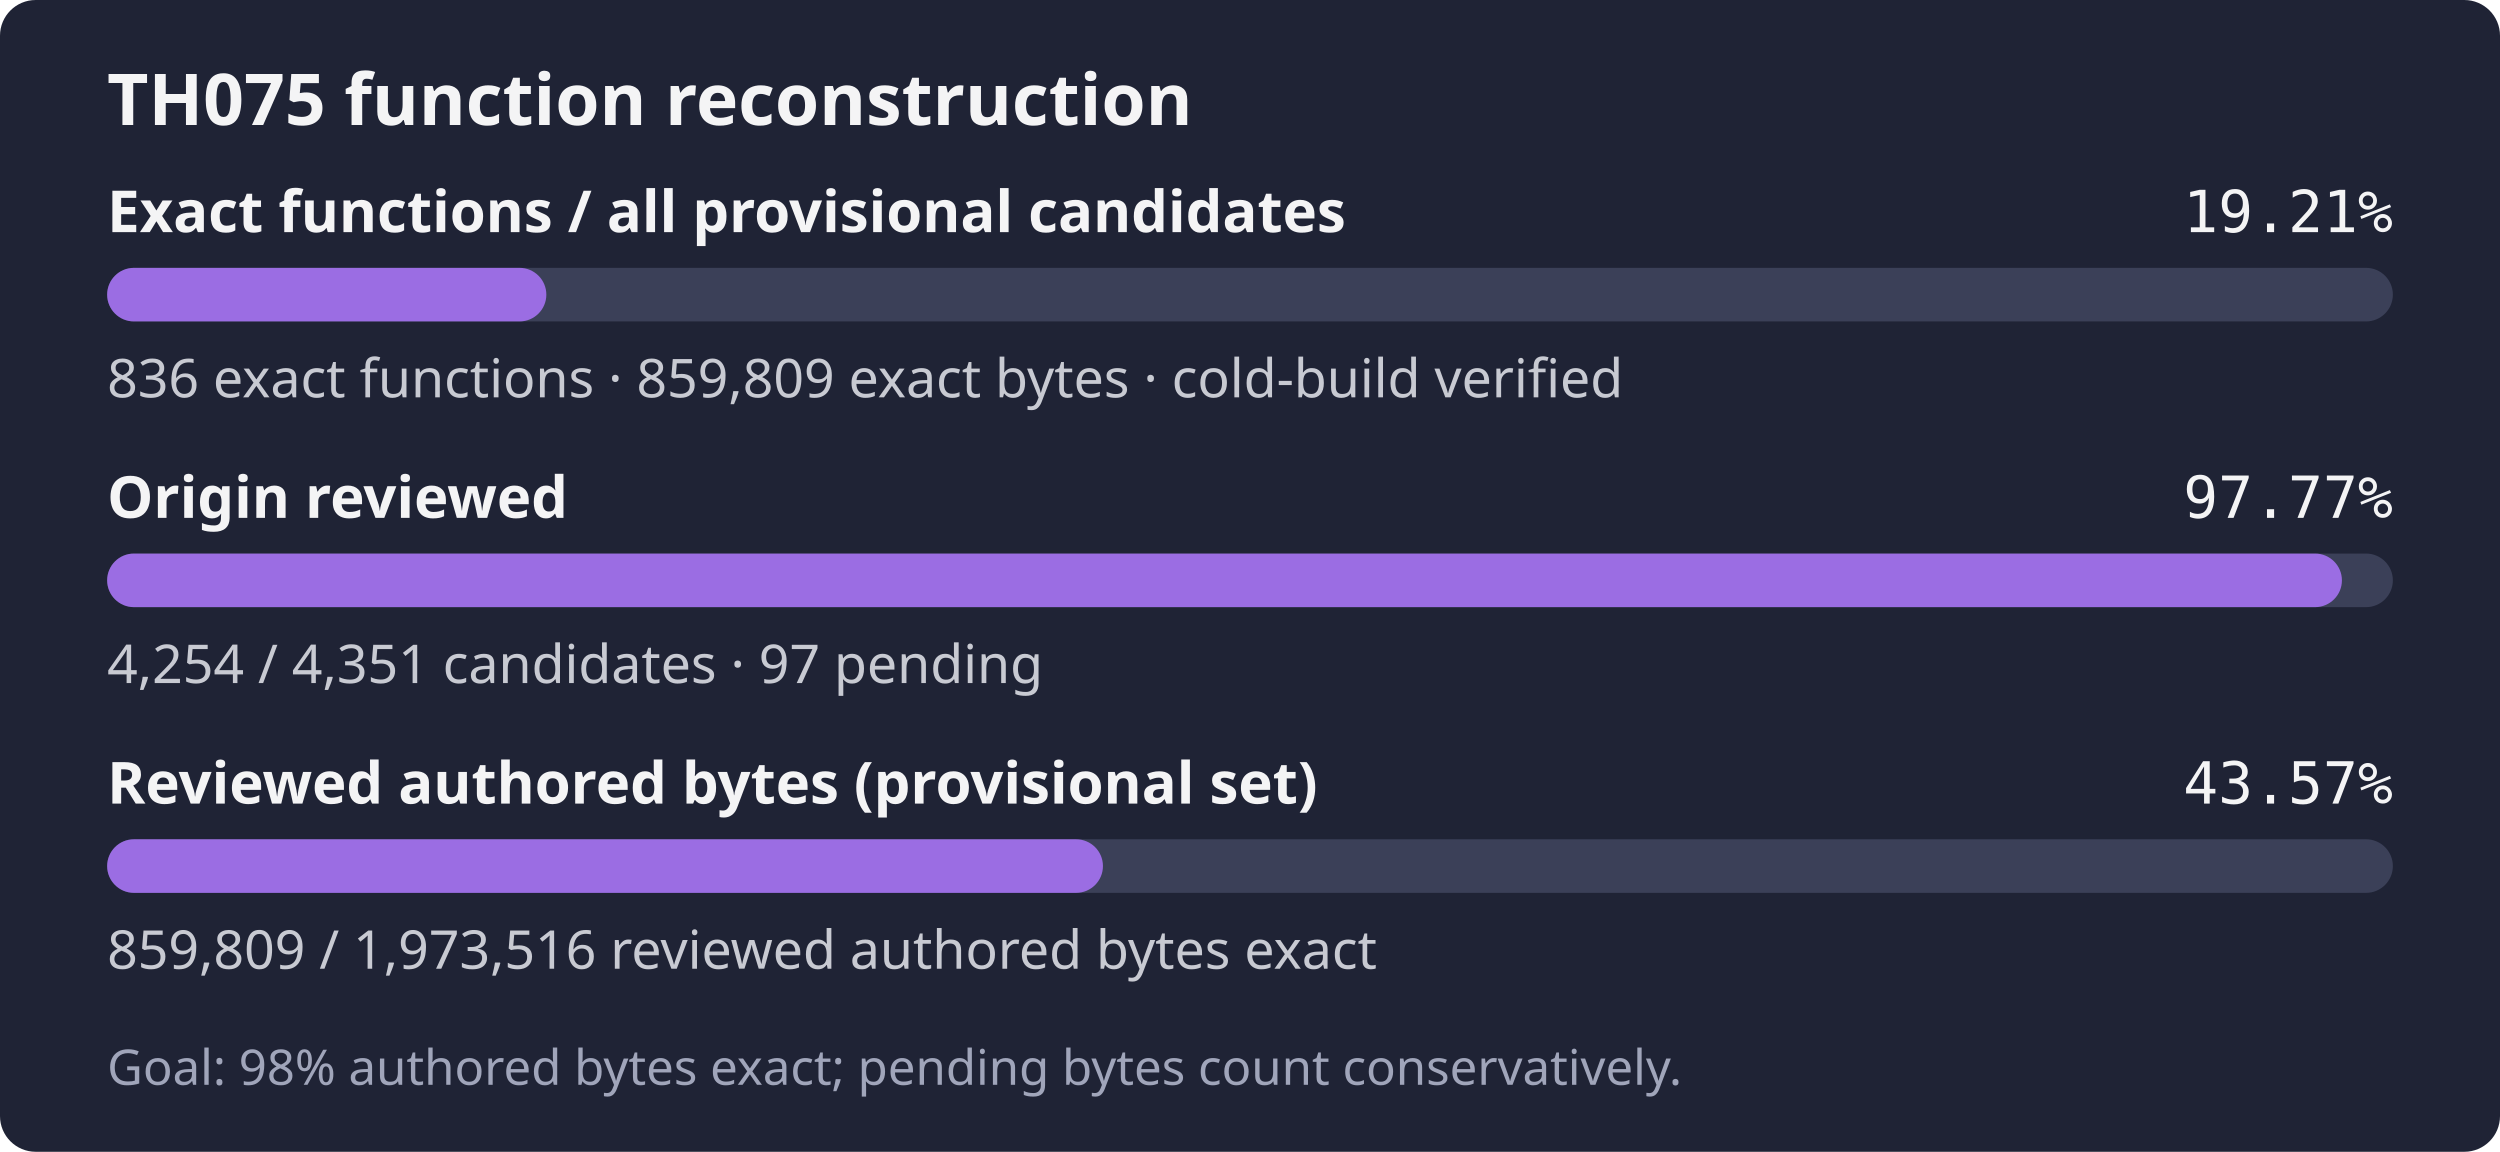
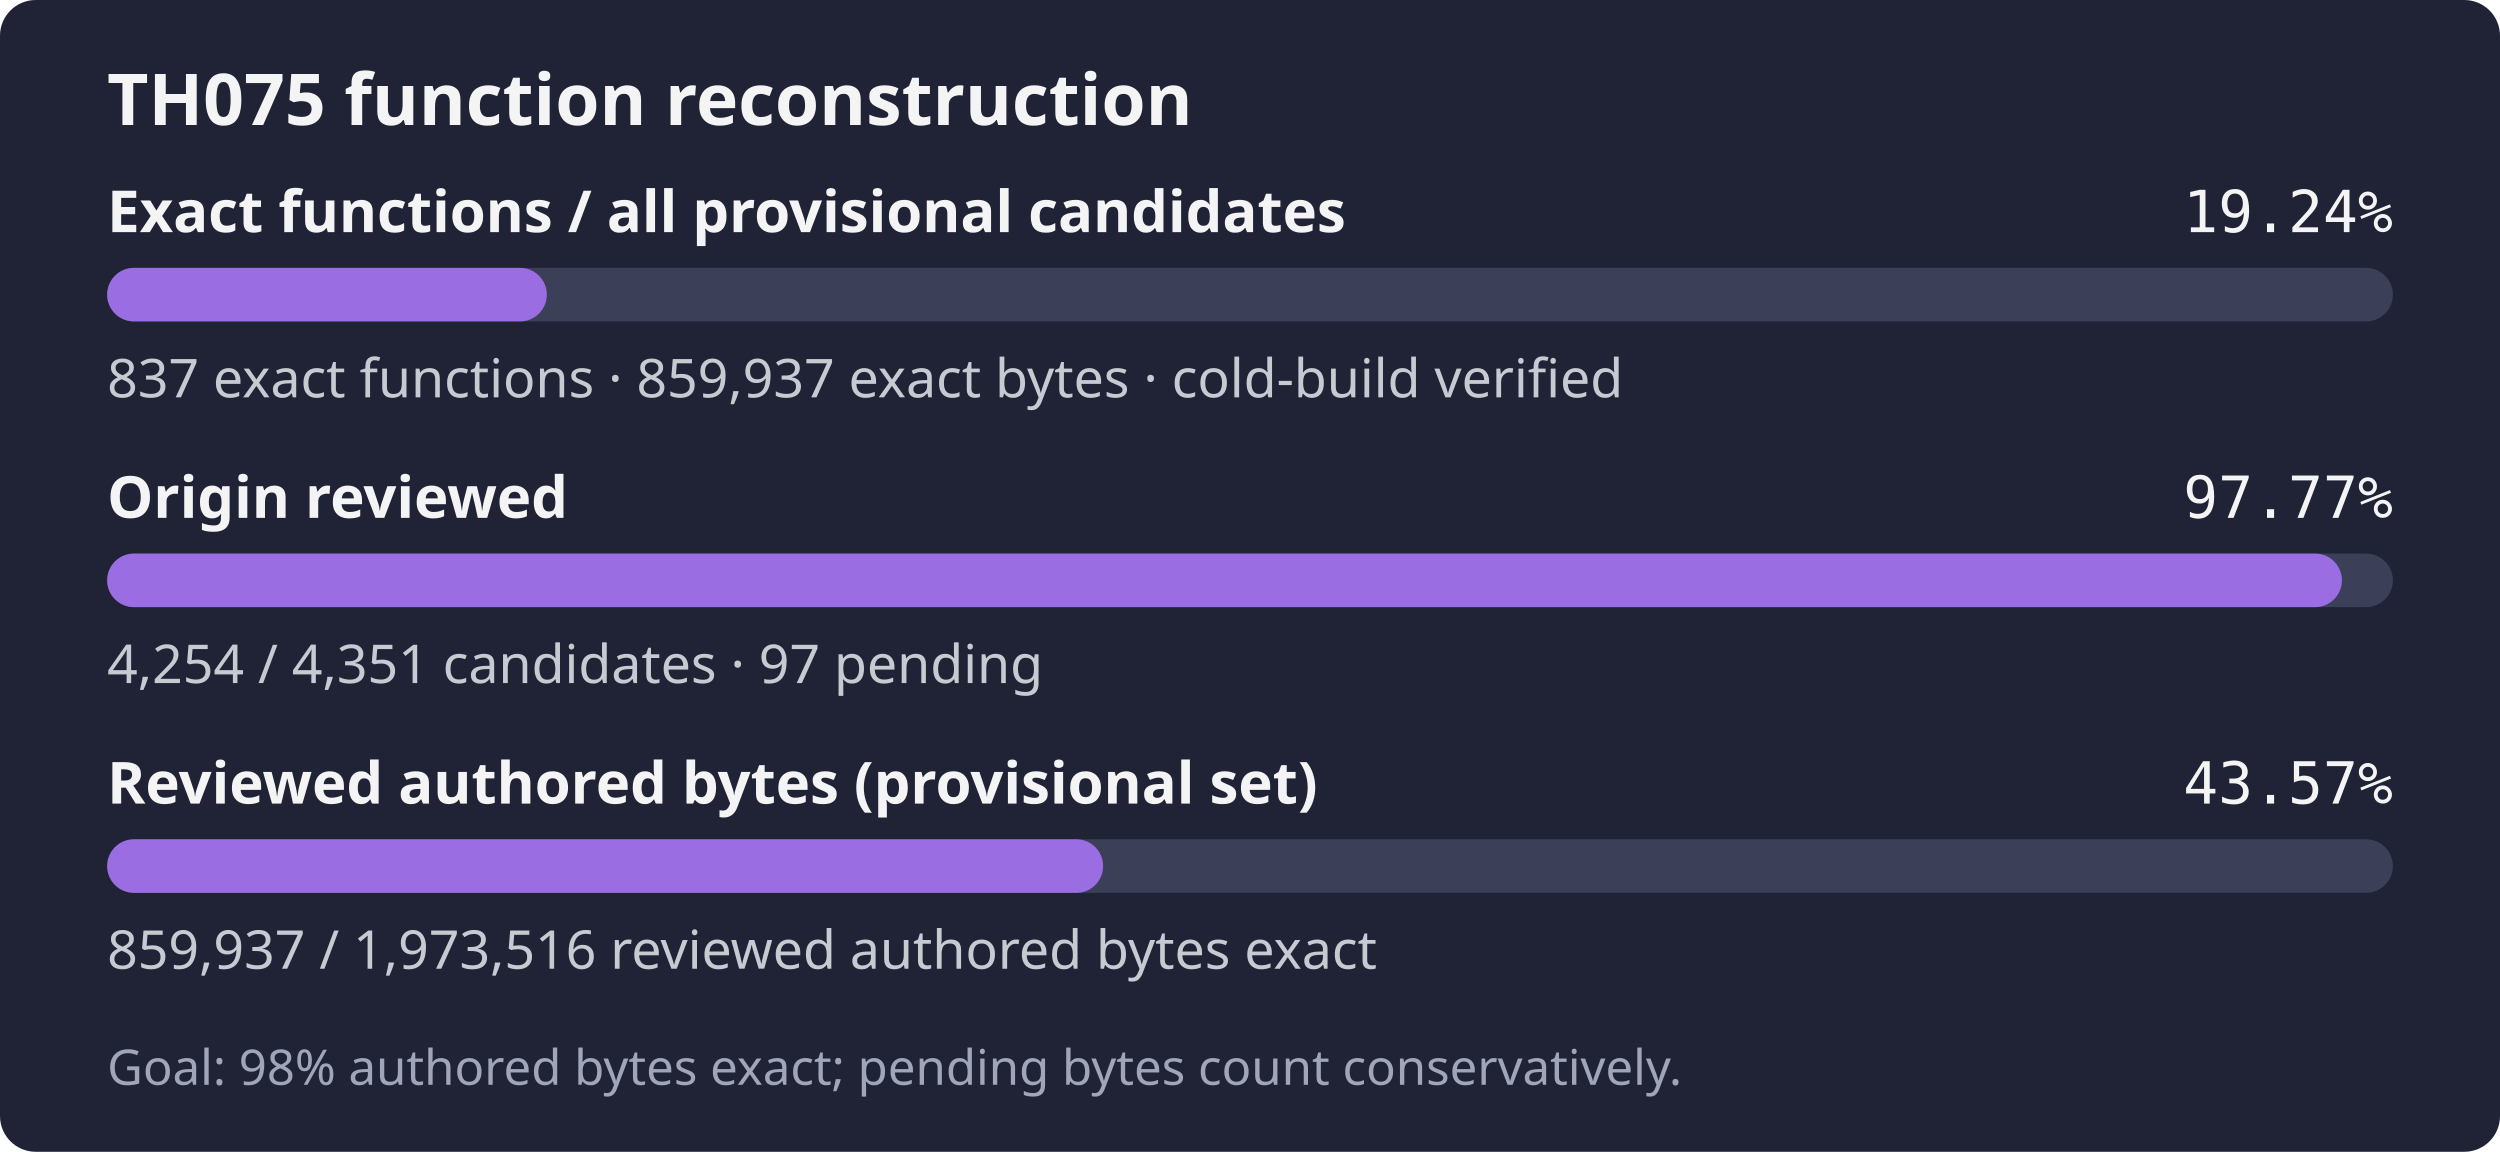
- <svg xmlns="http://www.w3.org/2000/svg" width="560" height="258" role="img" aria-label="TH075: 836 exact functions, 859,809 exact bytes; 4,254 of 4,351 candidates reviewed; Goal: 98% authored bytes exact; pending bytes count conservatively.">
+ <svg xmlns="http://www.w3.org/2000/svg" width="560" height="258" role="img" aria-label="TH075: 837 exact functions, 859,937 exact bytes; 4,254 of 4,351 candidates reviewed; Goal: 98% authored bytes exact; pending bytes count conservatively.">
  <rect width="560" height="258" rx="8" fill="#1f2335" />
  <text x="24" y="28" fill="#f4f4f5" font-family="sans-serif" font-size="16" font-weight="600">TH075 function reconstruction</text>
  <text x="24" y="52" fill="#f4f4f5" font-family="sans-serif" font-size="13" font-weight="600">Exact functions / all provisional candidates</text>
-   <text x="536" y="52" fill="#f4f4f5" text-anchor="end" font-family="monospace" font-size="13">19.21%</text>
+   <text x="536" y="52" fill="#f4f4f5" text-anchor="end" font-family="monospace" font-size="13">19.24%</text>
  <rect x="24" y="60" width="512" height="12" rx="6" fill="#3b4058" />
-   <rect x="24" y="60" width="98.38" height="12" rx="6" fill="#9b6de3" />
-   <text x="24" y="89" fill="#c8cad2" font-family="sans-serif" font-size="12">836 exact functions · 859,809 exact bytes · cold-build verified</text>
+   <rect x="24" y="60" width="98.49" height="12" rx="6" fill="#9b6de3" />
+   <text x="24" y="89" fill="#c8cad2" font-family="sans-serif" font-size="12">837 exact functions · 859,937 exact bytes · cold-build verified</text>
  <text x="24" y="116" fill="#f4f4f5" font-family="sans-serif" font-size="13" font-weight="600">Origin reviewed</text>
  <text x="536" y="116" fill="#f4f4f5" text-anchor="end" font-family="monospace" font-size="13">97.77%</text>
  <rect x="24" y="124" width="512" height="12" rx="6" fill="#3b4058" />
  <rect x="24" y="124" width="500.59" height="12" rx="6" fill="#9b6de3" />
  <text x="24" y="153" fill="#c8cad2" font-family="sans-serif" font-size="12">4,254 / 4,351 candidates · 97 pending</text>
  <text x="24" y="180" fill="#f4f4f5" font-family="sans-serif" font-size="13" font-weight="600">Reviewed authored bytes (provisional set)</text>
  <text x="536" y="180" fill="#f4f4f5" text-anchor="end" font-family="monospace" font-size="13">43.57%</text>
  <rect x="24" y="188" width="512" height="12" rx="6" fill="#3b4058" />
-   <rect x="24" y="188" width="223.06" height="12" rx="6" fill="#9b6de3" />
-   <text x="24" y="217" fill="#c8cad2" font-family="sans-serif" font-size="12">859,809 / 1,973,516 reviewed authored bytes exact</text>
+   <rect x="24" y="188" width="223.10" height="12" rx="6" fill="#9b6de3" />
+   <text x="24" y="217" fill="#c8cad2" font-family="sans-serif" font-size="12">859,937 / 1,973,516 reviewed authored bytes exact</text>
  <text x="24" y="243" fill="#a0a5ba" font-family="sans-serif" font-size="11">Goal: 98% authored bytes exact; pending bytes count conservatively.</text>
</svg>
